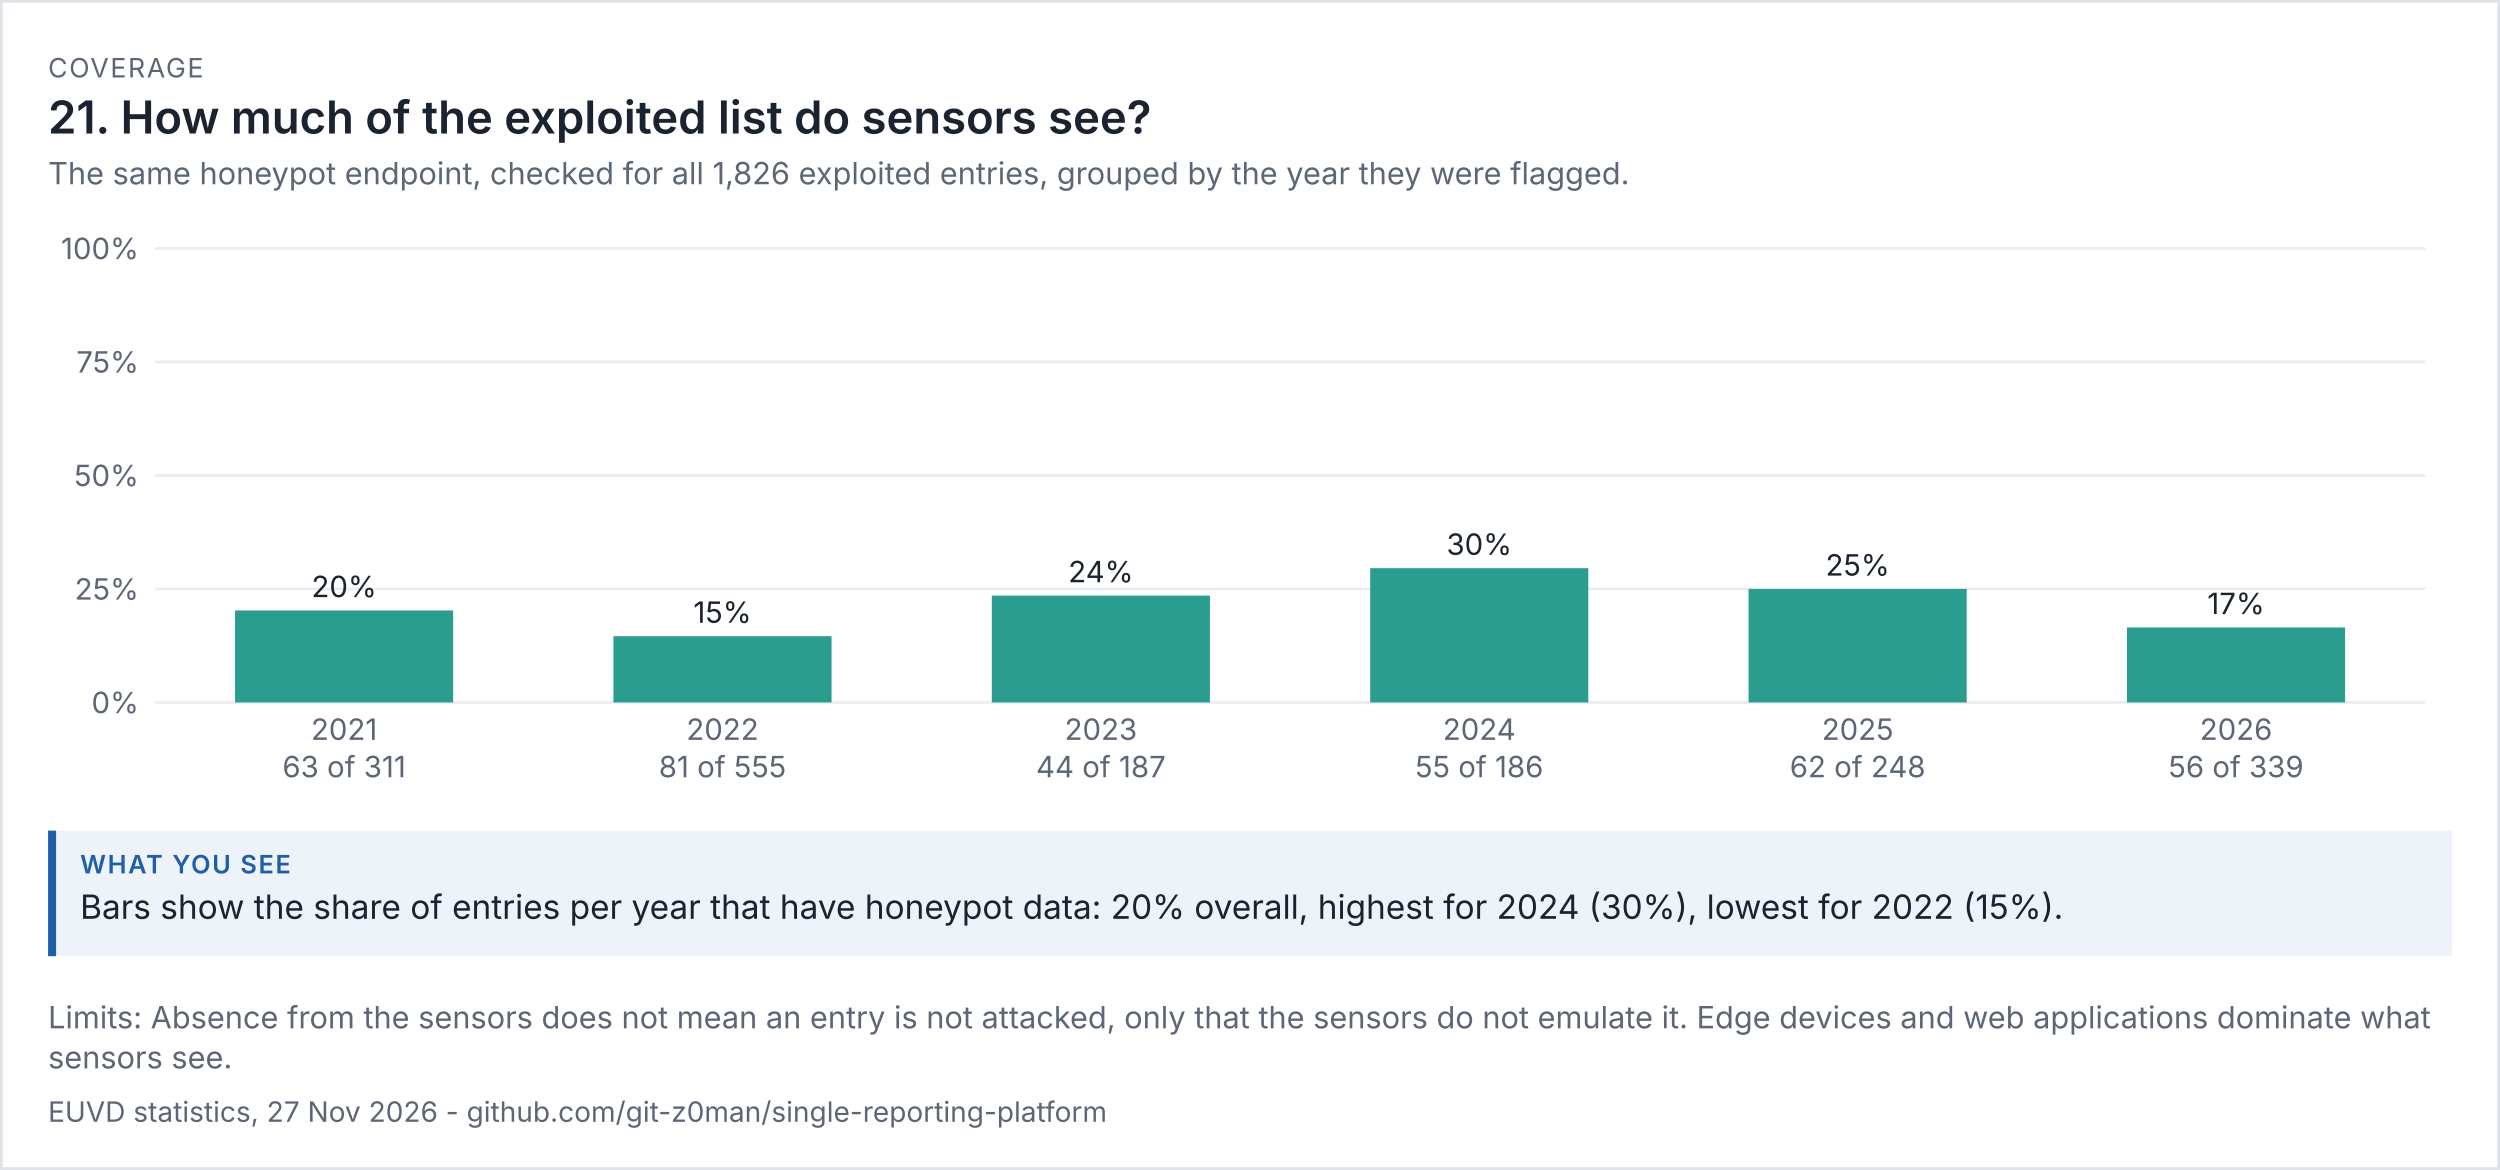
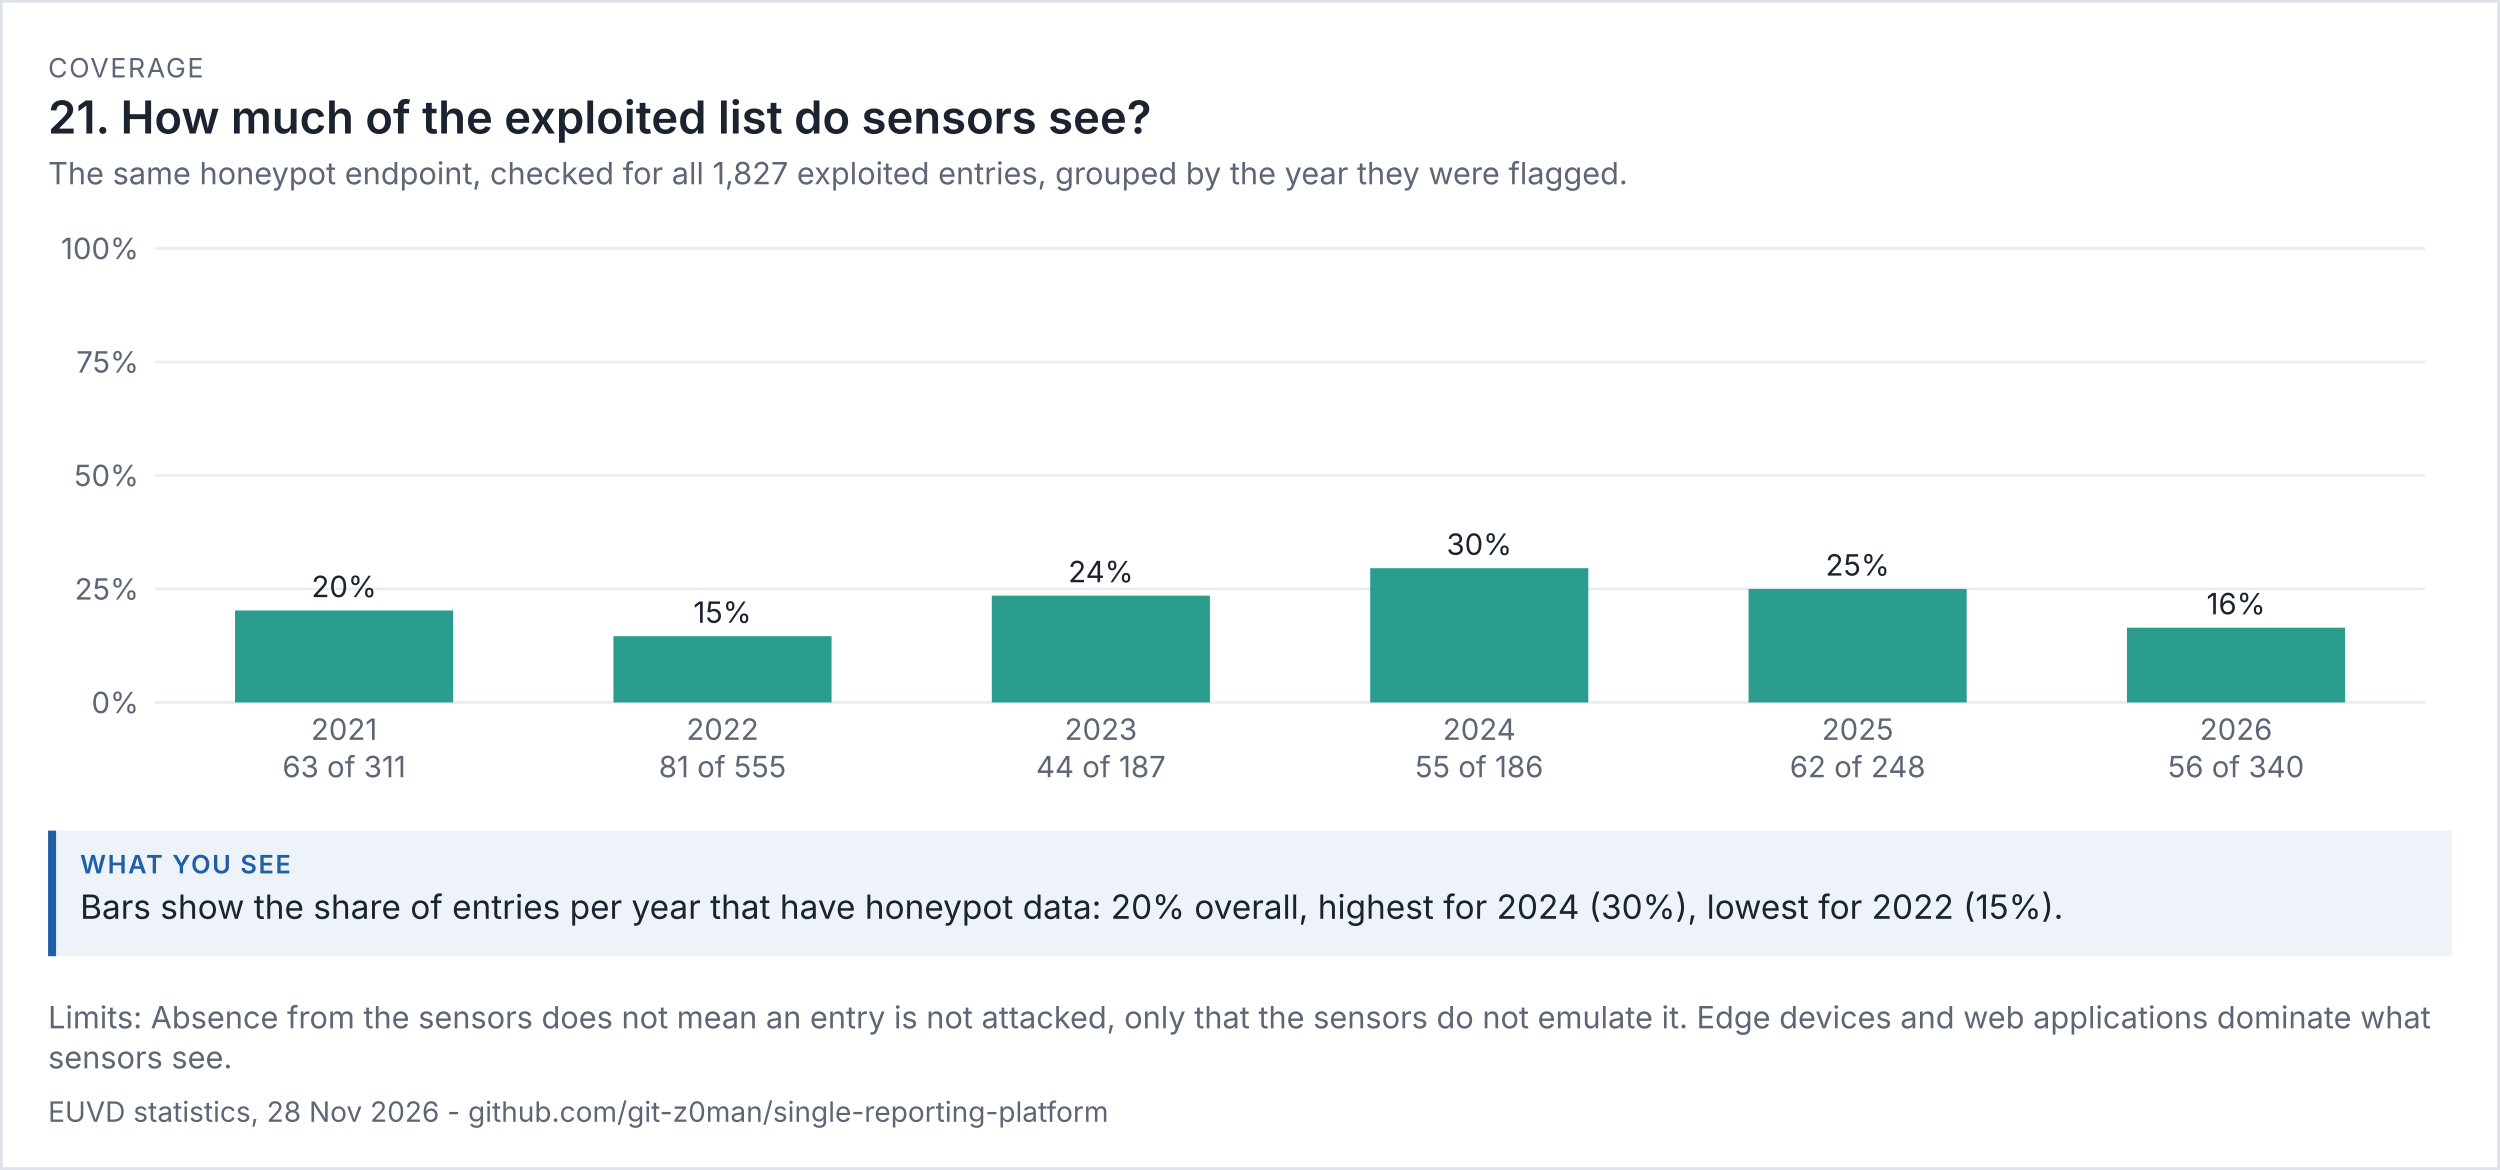
<svg xmlns="http://www.w3.org/2000/svg" viewBox="0 0 936 438" width="936" height="438" font-family="system-ui,-apple-system,'Segoe UI',sans-serif">
  <rect width="100%" height="100%" fill="#ffffff" />
  <rect x="0.5" y="0.5" width="935" height="437" fill="none" stroke="#dde1e8" />
  <text x="18" y="29" font-size="10" letter-spacing="0.6" fill="#5d6677">COVERAGE</text>
  <text x="18" y="50" font-size="17" fill="#1b2230" font-weight="600">21. How much of the exploited list do sensors see?</text>
-   <text x="18" y="69" font-size="11.5" fill="#5d6677">The same honeypot endpoint, checked for all 1,826 exploited entries, grouped by the year they were flagged.</text>
+   <text x="18" y="69" font-size="11.5" fill="#5d6677">The same honeypot endpoint, checked for all 1,827 exploited entries, grouped by the year they were flagged.</text>
  <g transform="translate(18,79) scale(1)" font-size="11">
    <svg viewBox="0 0 900 220" role="img" width="900" height="220">
      <g>
        <line x1="40" x2="890" y1="184" y2="184" stroke="rgb(233, 236, 241)" />
        <text x="34" y="188" text-anchor="end" fill="rgb(93, 102, 119)">0%</text>
        <line x1="40" x2="890" y1="141.5" y2="141.5" stroke="rgb(233, 236, 241)" />
        <text x="34" y="145.5" text-anchor="end" fill="rgb(93, 102, 119)">25%</text>
        <line x1="40" x2="890" y1="99" y2="99" stroke="rgb(233, 236, 241)" />
        <text x="34" y="103" text-anchor="end" fill="rgb(93, 102, 119)">50%</text>
        <line x1="40" x2="890" y1="56.5" y2="56.5" stroke="rgb(233, 236, 241)" />
        <text x="34" y="60.5" text-anchor="end" fill="rgb(93, 102, 119)">75%</text>
        <line x1="40" x2="890" y1="14" y2="14" stroke="rgb(233, 236, 241)" />
        <text x="34" y="18" text-anchor="end" fill="rgb(93, 102, 119)">100%</text>
        <rect x="70" y="149.563" width="81.667" height="34.437" fill="rgb(42, 157, 143)" />
        <text x="110.833" y="144.563" text-anchor="middle" class="t" fill="rgb(27, 34, 48)">20%</text>
        <text x="110.833" y="198" text-anchor="middle" fill="rgb(93, 102, 119)">2021</text>
        <text x="110.833" y="212" text-anchor="middle" fill="rgb(93, 102, 119)">63 of 311</text>
        <rect x="211.667" y="159.189" width="81.667" height="24.811" fill="rgb(42, 157, 143)" />
        <text x="252.5" y="154.189" text-anchor="middle" class="t" fill="rgb(27, 34, 48)">15%</text>
        <text x="252.5" y="198" text-anchor="middle" fill="rgb(93, 102, 119)">2022</text>
        <text x="252.5" y="212" text-anchor="middle" fill="rgb(93, 102, 119)">81 of 555</text>
        <rect x="353.333" y="144" width="81.667" height="40" fill="rgb(42, 157, 143)" />
        <text x="394.167" y="139" text-anchor="middle" class="t" fill="rgb(27, 34, 48)">24%</text>
        <text x="394.167" y="198" text-anchor="middle" fill="rgb(93, 102, 119)">2023</text>
        <text x="394.167" y="212" text-anchor="middle" fill="rgb(93, 102, 119)">44 of 187</text>
        <rect x="495" y="133.731" width="81.667" height="50.269" fill="rgb(42, 157, 143)" />
        <text x="535.833" y="128.731" text-anchor="middle" class="t" fill="rgb(27, 34, 48)">30%</text>
        <text x="535.833" y="198" text-anchor="middle" fill="rgb(93, 102, 119)">2024</text>
        <text x="535.833" y="212" text-anchor="middle" fill="rgb(93, 102, 119)">55 of 186</text>
        <rect x="636.667" y="141.5" width="81.667" height="42.5" fill="rgb(42, 157, 143)" />
        <text x="677.5" y="136.5" text-anchor="middle" class="t" fill="rgb(27, 34, 48)">25%</text>
        <text x="677.5" y="198" text-anchor="middle" fill="rgb(93, 102, 119)">2025</text>
        <text x="677.5" y="212" text-anchor="middle" fill="rgb(93, 102, 119)">62 of 248</text>
-         <rect x="778.333" y="155.917" width="81.667" height="28.083" fill="rgb(42, 157, 143)" />
-         <text x="819.167" y="150.917" text-anchor="middle" class="t" fill="rgb(27, 34, 48)">17%</text>
+         <rect x="778.333" y="156" width="81.667" height="28" fill="rgb(42, 157, 143)" />
+         <text x="819.167" y="151" text-anchor="middle" class="t" fill="rgb(27, 34, 48)">16%</text>
        <text x="819.167" y="198" text-anchor="middle" fill="rgb(93, 102, 119)">2026</text>
-         <text x="819.167" y="212" text-anchor="middle" fill="rgb(93, 102, 119)">56 of 339</text>
+         <text x="819.167" y="212" text-anchor="middle" fill="rgb(93, 102, 119)">56 of 340</text>
      </g>
    </svg>
  </g>
  <rect x="18" y="311" width="900" height="47" fill="#eef3fa" />
  <rect x="18" y="311" width="3" height="47" fill="#1f5fa8" />
  <text x="30" y="327" font-size="9.5" letter-spacing="0.6" font-weight="600" fill="#1f5fa8">WHAT YOU SEE</text>
  <text x="30" y="344" font-size="12.5" fill="#1b2230">Bars show the share of entries per year that have honeypot data: 20% overall, highest for 2024 (30%), lowest for 2022 (15%).</text>
  <text x="18" y="385" font-size="11.5" fill="#5d6677">Limits: Absence from the sensors does not mean an entry is not attacked, only that the sensors do not emulate it. Edge devices and web applications dominate what</text>
  <text x="18" y="400" font-size="11.5" fill="#5d6677">sensors see.</text>
-   <text x="18" y="420" font-size="10.5" fill="#5d6677">EUVD statistics, 27 Nov 2026 - github.com/git-z0man/single-reporting-platform</text>
+   <text x="18" y="420" font-size="10.5" fill="#5d6677">EUVD statistics, 28 Nov 2026 - github.com/git-z0man/single-reporting-platform</text>
</svg>
